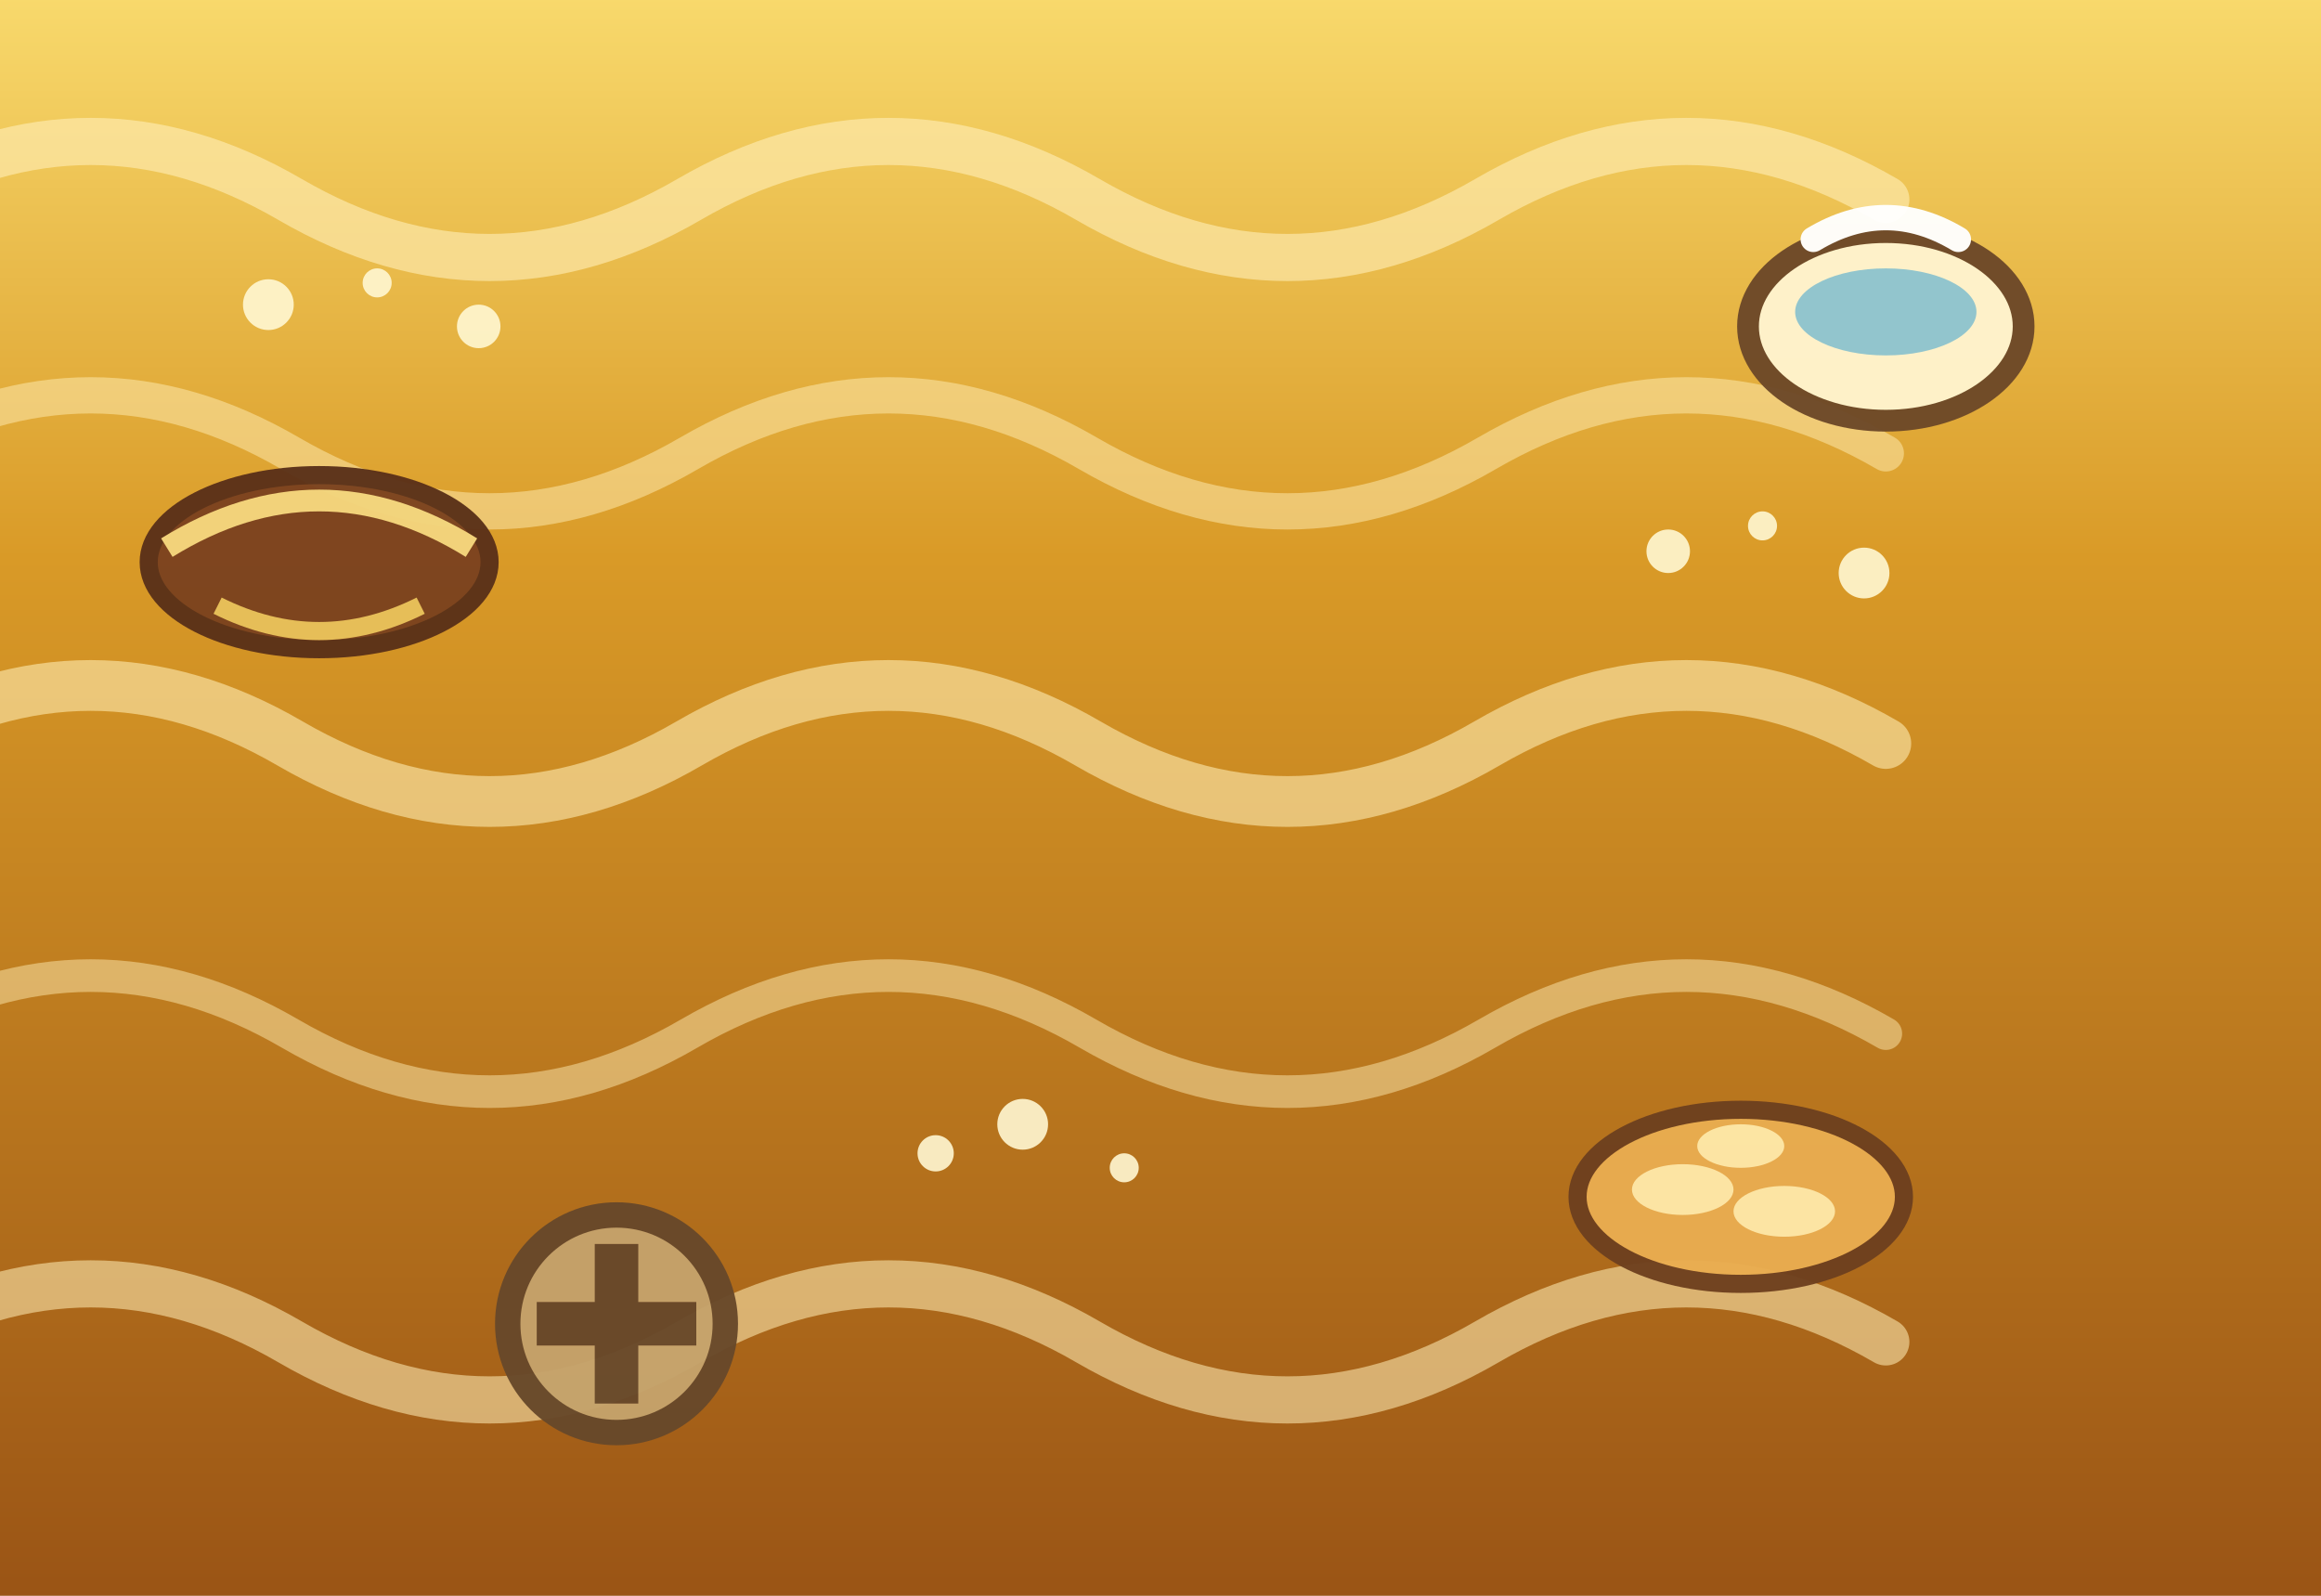
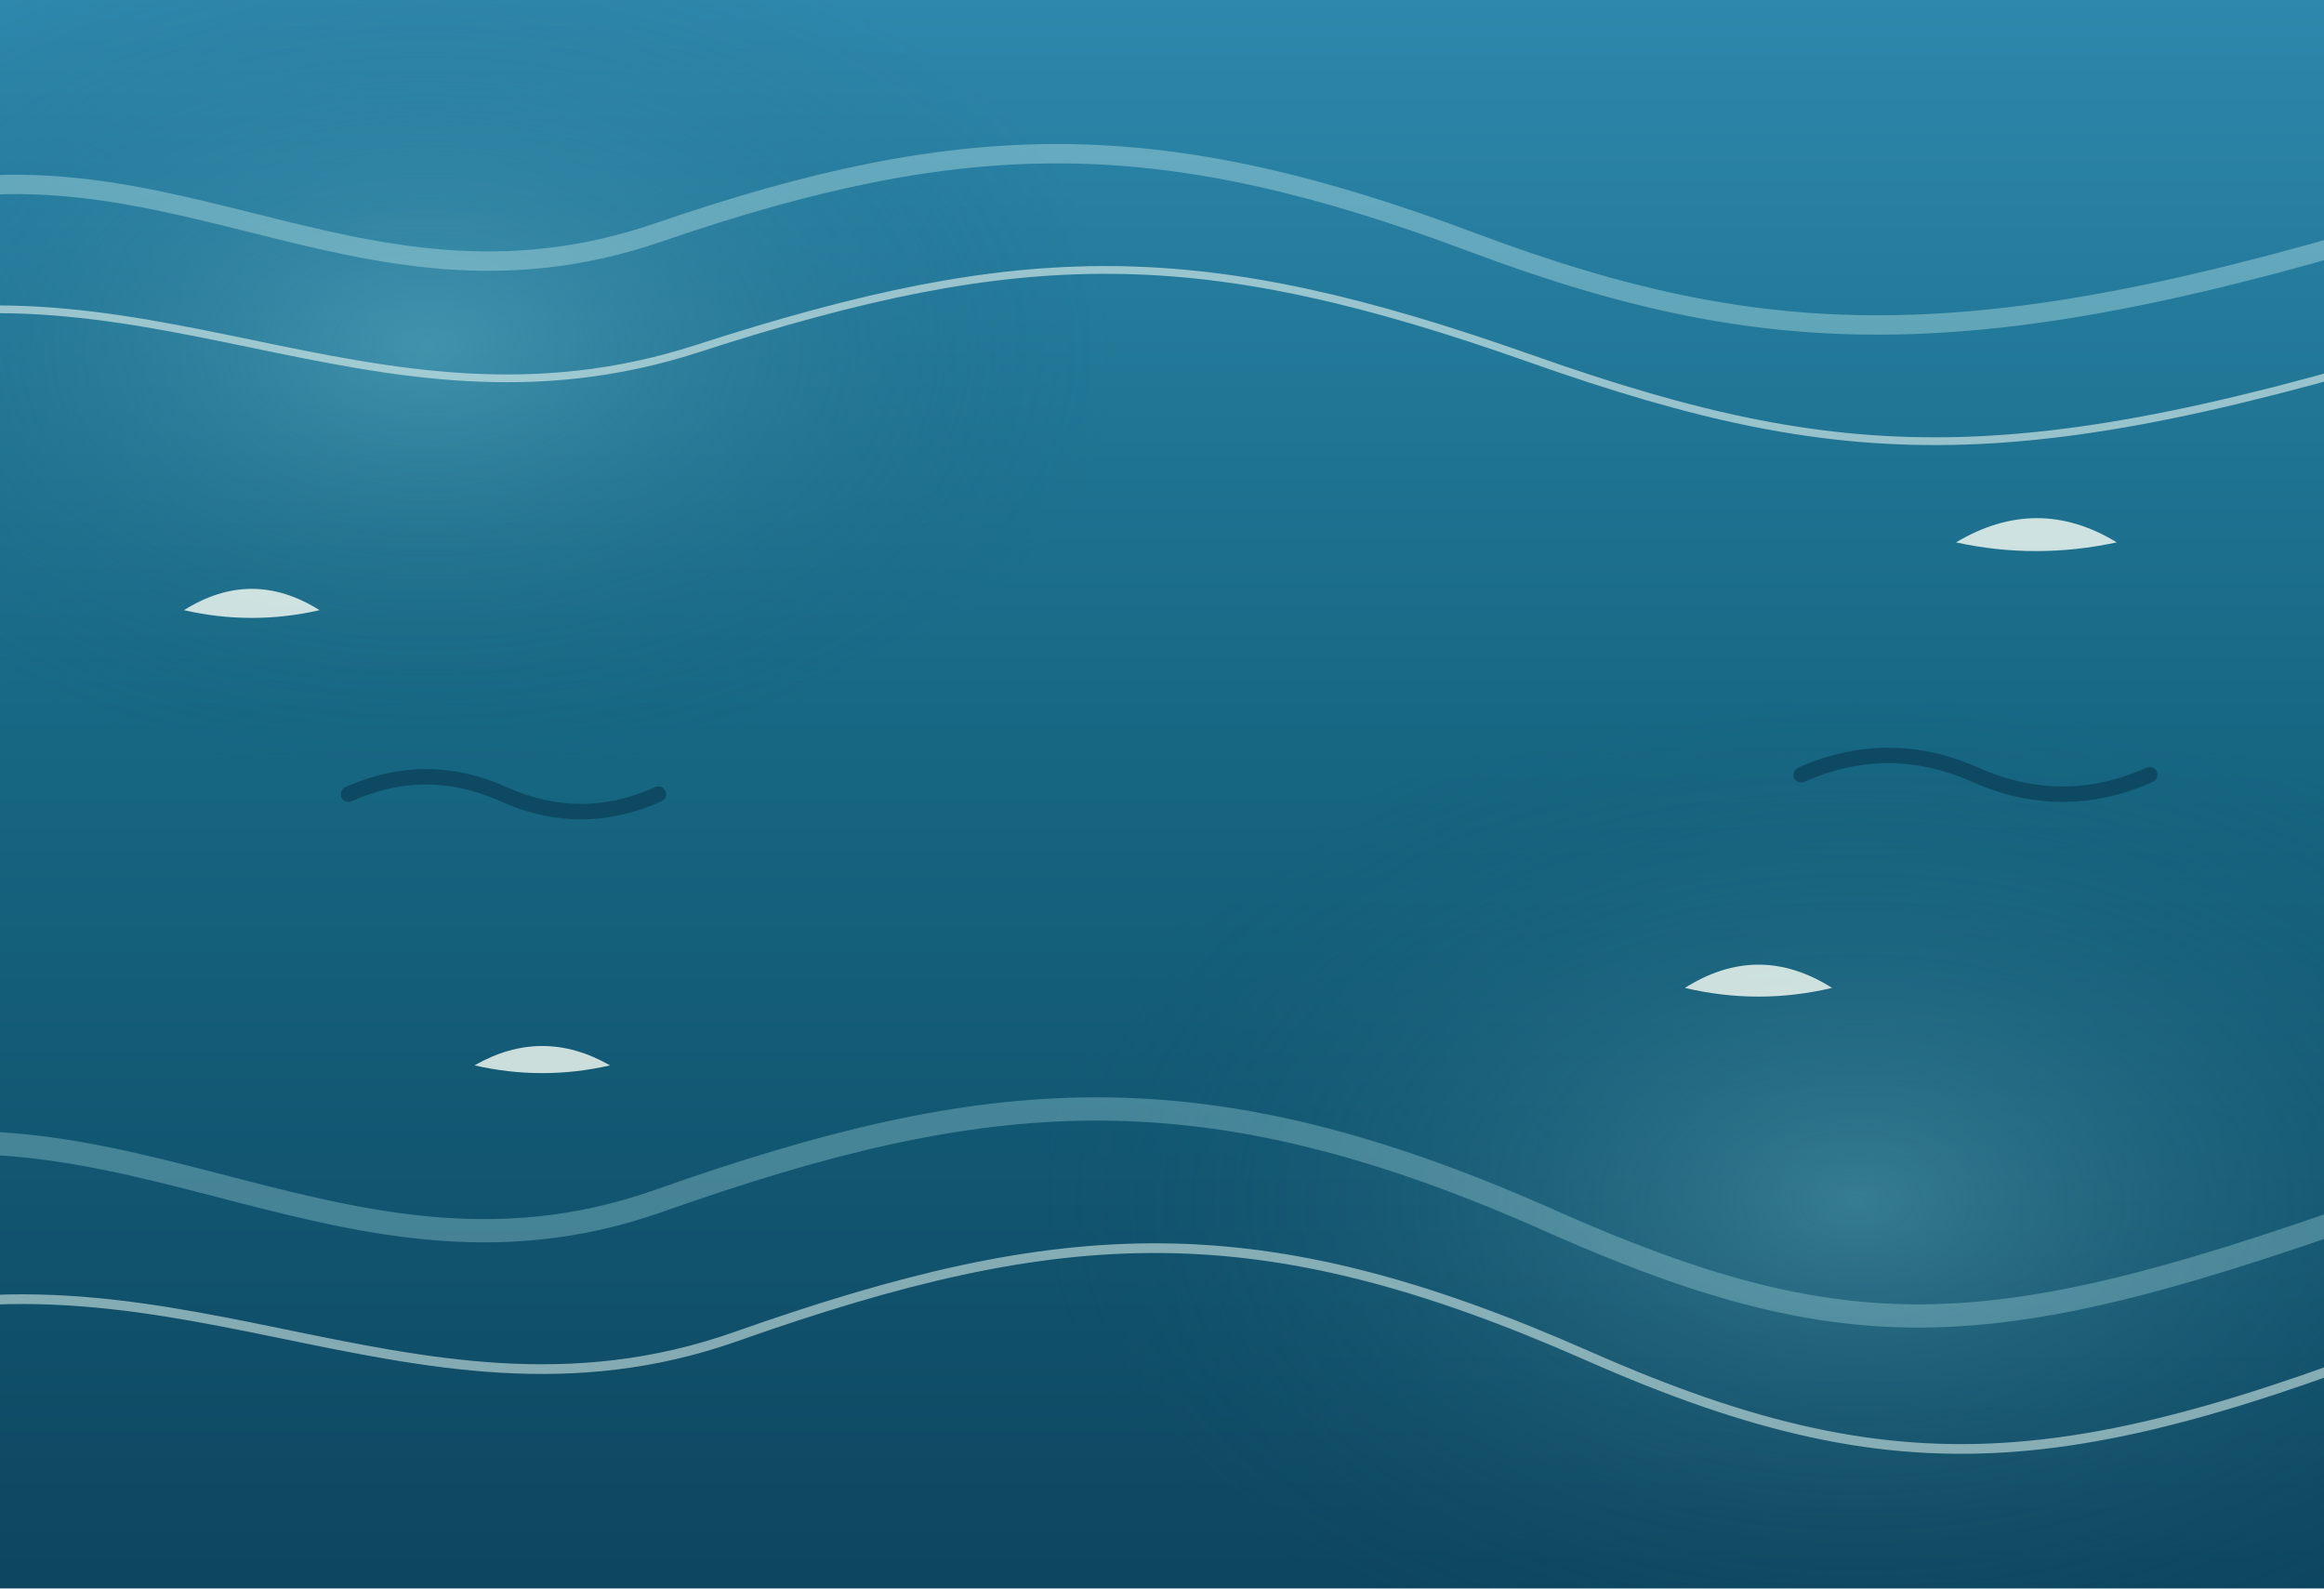
- <svg xmlns="http://www.w3.org/2000/svg" viewBox="0 0 640 440">
+ <svg xmlns="http://www.w3.org/2000/svg" viewBox="0 0 1200 820">
  <defs>
-     <linearGradient id="beer" x2="0" y2="1">
-       <stop stop-color="#f8d96c" />
-       <stop offset=".35" stop-color="#d99a27" />
-       <stop offset="1" stop-color="#9a5415" />
+     <linearGradient id="water" x2="0" y2="1">
+       <stop stop-color="#2e88ad" />
+       <stop offset=".45" stop-color="#176884" />
+       <stop offset="1" stop-color="#0d455f" />
    </linearGradient>
-     <filter id="glow">
-       <feGaussianBlur stdDeviation="1.5" />
+     <radialGradient id="light">
+       <stop stop-color="#7dc7d4" stop-opacity=".34" />
+       <stop offset="1" stop-color="#0c4862" stop-opacity="0" />
+     </radialGradient>
+     <filter id="waterShadow">
+       <feGaussianBlur stdDeviation="3" />
    </filter>
  </defs>
-   <rect width="640" height="440" fill="url(#beer)" />
-   <g fill="none" stroke="#ffeeb5" stroke-linecap="round">
-     <path d="M-30 55q55-32 110 0t110 0t110 0t110 0t110 0" stroke-width="13" opacity=".62" />
-     <path d="M-30 125q55-32 110 0t110 0t110 0t110 0t110 0" stroke-width="10" opacity=".5" />
-     <path d="M-30 205q55-32 110 0t110 0t110 0t110 0t110 0" stroke-width="14" opacity=".58" />
-     <path d="M-30 285q55-32 110 0t110 0t110 0t110 0t110 0" stroke-width="9" opacity=".48" />
-     <path d="M-30 370q55-32 110 0t110 0t110 0t110 0t110 0" stroke-width="13" opacity=".56" />
+   <rect width="1200" height="820" fill="url(#water)" />
+   <ellipse cx="220" cy="180" rx="360" ry="220" fill="url(#light)" />
+   <ellipse cx="960" cy="620" rx="430" ry="260" fill="url(#light)" />
+   <g fill="none" stroke-linecap="round">
+     <path d="M-80 110 C80 55 180 175 340 120 S600 65 760 125 S1030 185 1280 105" stroke="#b8e2e4" stroke-width="10" opacity=".42" />
+     <path d="M-100 175 C70 120 190 235 360 180 S620 125 790 185 S1050 245 1300 165" stroke="#e1f2ed" stroke-width="4" opacity=".62" />
+     <path d="M-120 610 C50 540 170 680 340 620 S620 550 800 630 S1050 690 1320 590" stroke="#a5d9df" stroke-width="12" opacity=".35" />
+     <path d="M-100 690 C80 625 210 750 380 690 S650 625 820 700 S1080 760 1300 670" stroke="#d8eee9" stroke-width="5" opacity=".58" />
  </g>
-   <g fill="#fff7d2" opacity=".9">
-     <circle cx="74" cy="84" r="7" />
-     <circle cx="104" cy="78" r="4" />
-     <circle cx="132" cy="90" r="6" />
-     <circle cx="460" cy="152" r="6" />
-     <circle cx="486" cy="145" r="4" />
-     <circle cx="514" cy="158" r="7" />
-     <circle cx="258" cy="318" r="5" />
-     <circle cx="282" cy="310" r="7" />
-     <circle cx="310" cy="322" r="4" />
+   <g fill="#f4fbf3" opacity=".82">
+     <path d="M95 315 q35-22 70 0 q-35 8-70 0z" />
+     <path d="M1010 280 q42-25 83 0 q-42 9-83 0z" />
+     <path d="M870 510 q38-24 76 0 q-38 9-76 0z" />
+     <path d="M245 550 q35-20 70 0 q-35 8-70 0z" />
  </g>
-   <g opacity=".96">
-     <g transform="translate(88 155)">
-       <ellipse cx="0" cy="0" rx="47" ry="24" fill="#7b421e" stroke="#5a3018" stroke-width="5" />
-       <path d="M-42-4q42-26 84 0" fill="none" stroke="#f2d47d" stroke-width="6" />
-       <path d="M-28 12q28 14 56 0" fill="none" stroke="#e7bf5b" stroke-width="5" />
-     </g>
-     <g transform="translate(520 90)">
-       <ellipse cx="0" cy="0" rx="38" ry="26" fill="#fff4ce" stroke="#6c4828" stroke-width="6" />
-       <ellipse cx="0" cy="-4" rx="25" ry="12" fill="#8fc6d2" />
-       <path d="M-20-24q20-12 40 0" fill="none" stroke="#fff" stroke-width="7" stroke-linecap="round" />
-     </g>
-     <g transform="translate(170 365)">
-       <circle r="30" fill="#c5a26b" stroke="#67482a" stroke-width="7" />
-       <path d="M-6-22h12v44H-6zM-22-6h44V6h-44z" fill="#67482a" />
-     </g>
-     <g transform="translate(480 330)">
-       <ellipse rx="45" ry="24" fill="#e9ad50" stroke="#6d3f1e" stroke-width="5" />
-       <ellipse cx="-16" cy="-2" rx="14" ry="7" fill="#ffe9a9" />
-       <ellipse cx="12" cy="4" rx="14" ry="7" fill="#ffe9a9" />
-       <ellipse cx="0" cy="-14" rx="12" ry="6" fill="#ffe9a9" />
-     </g>
+   <g opacity=".72" fill="none" stroke="#0a3f58" stroke-width="8" stroke-linecap="round">
+     <path d="M180 410q40-18 80 0t80 0" />
+     <path d="M930 400q45-20 90 0t90 0" />
  </g>
</svg>
